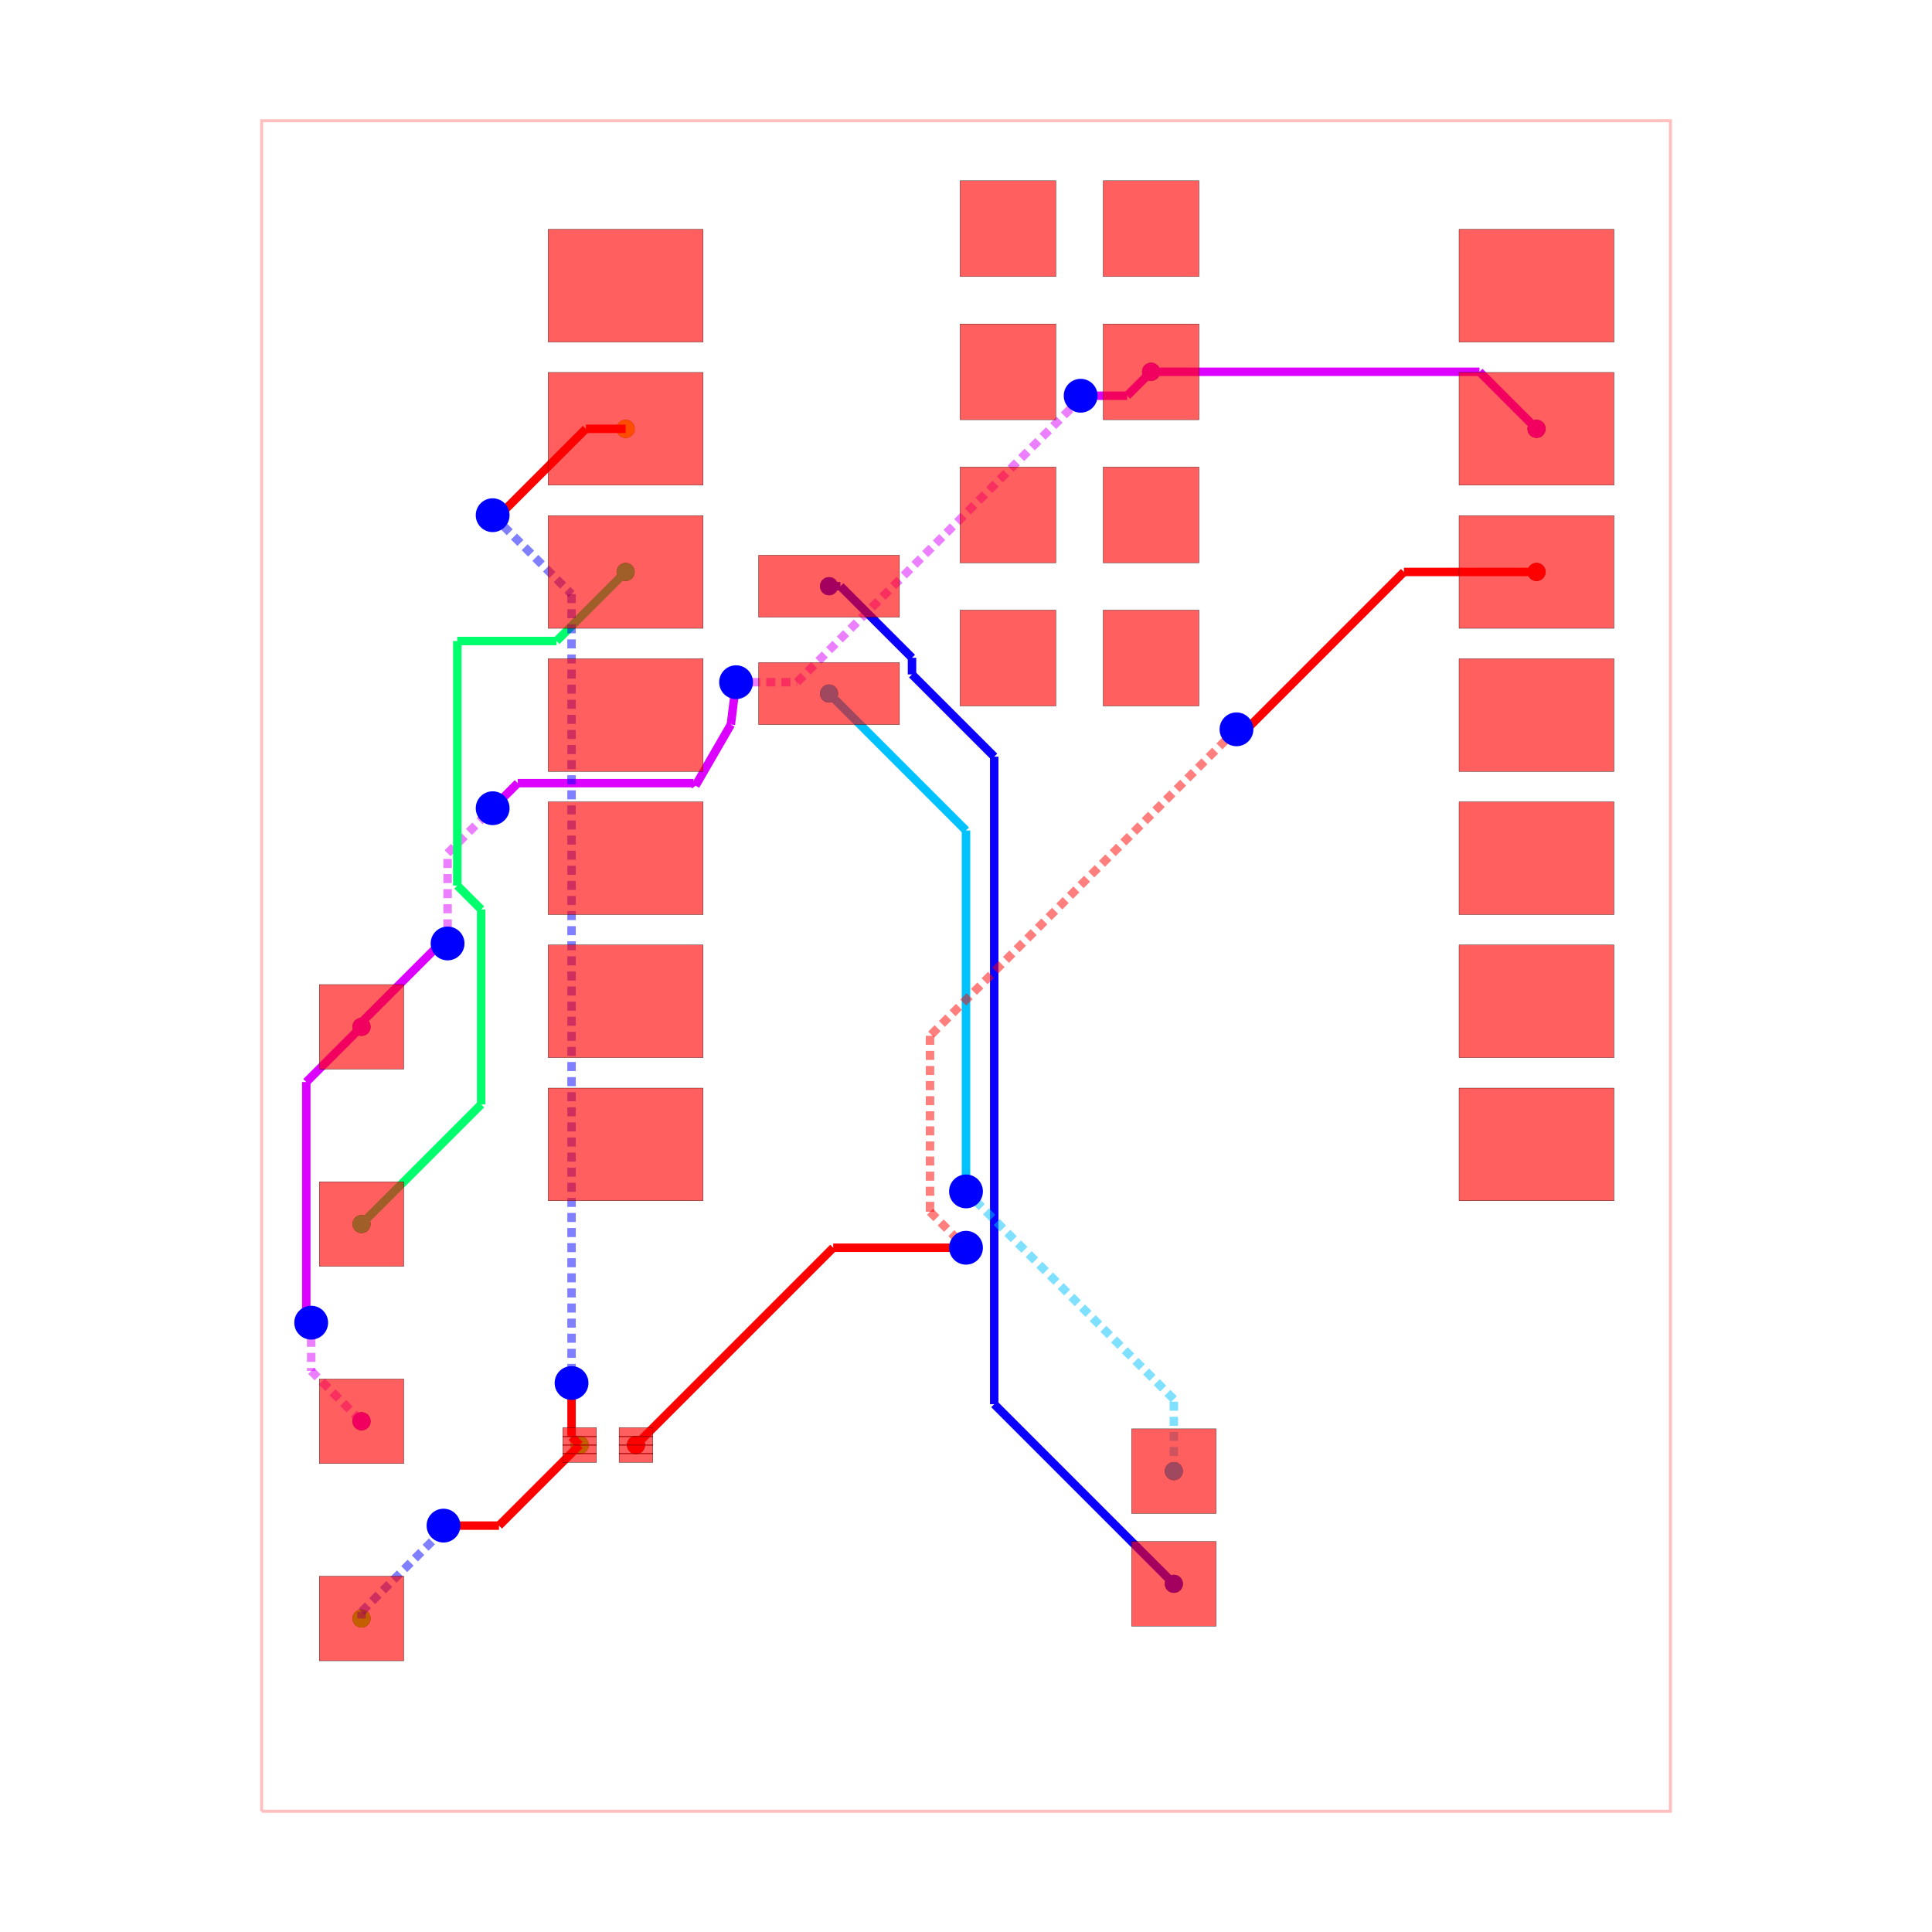
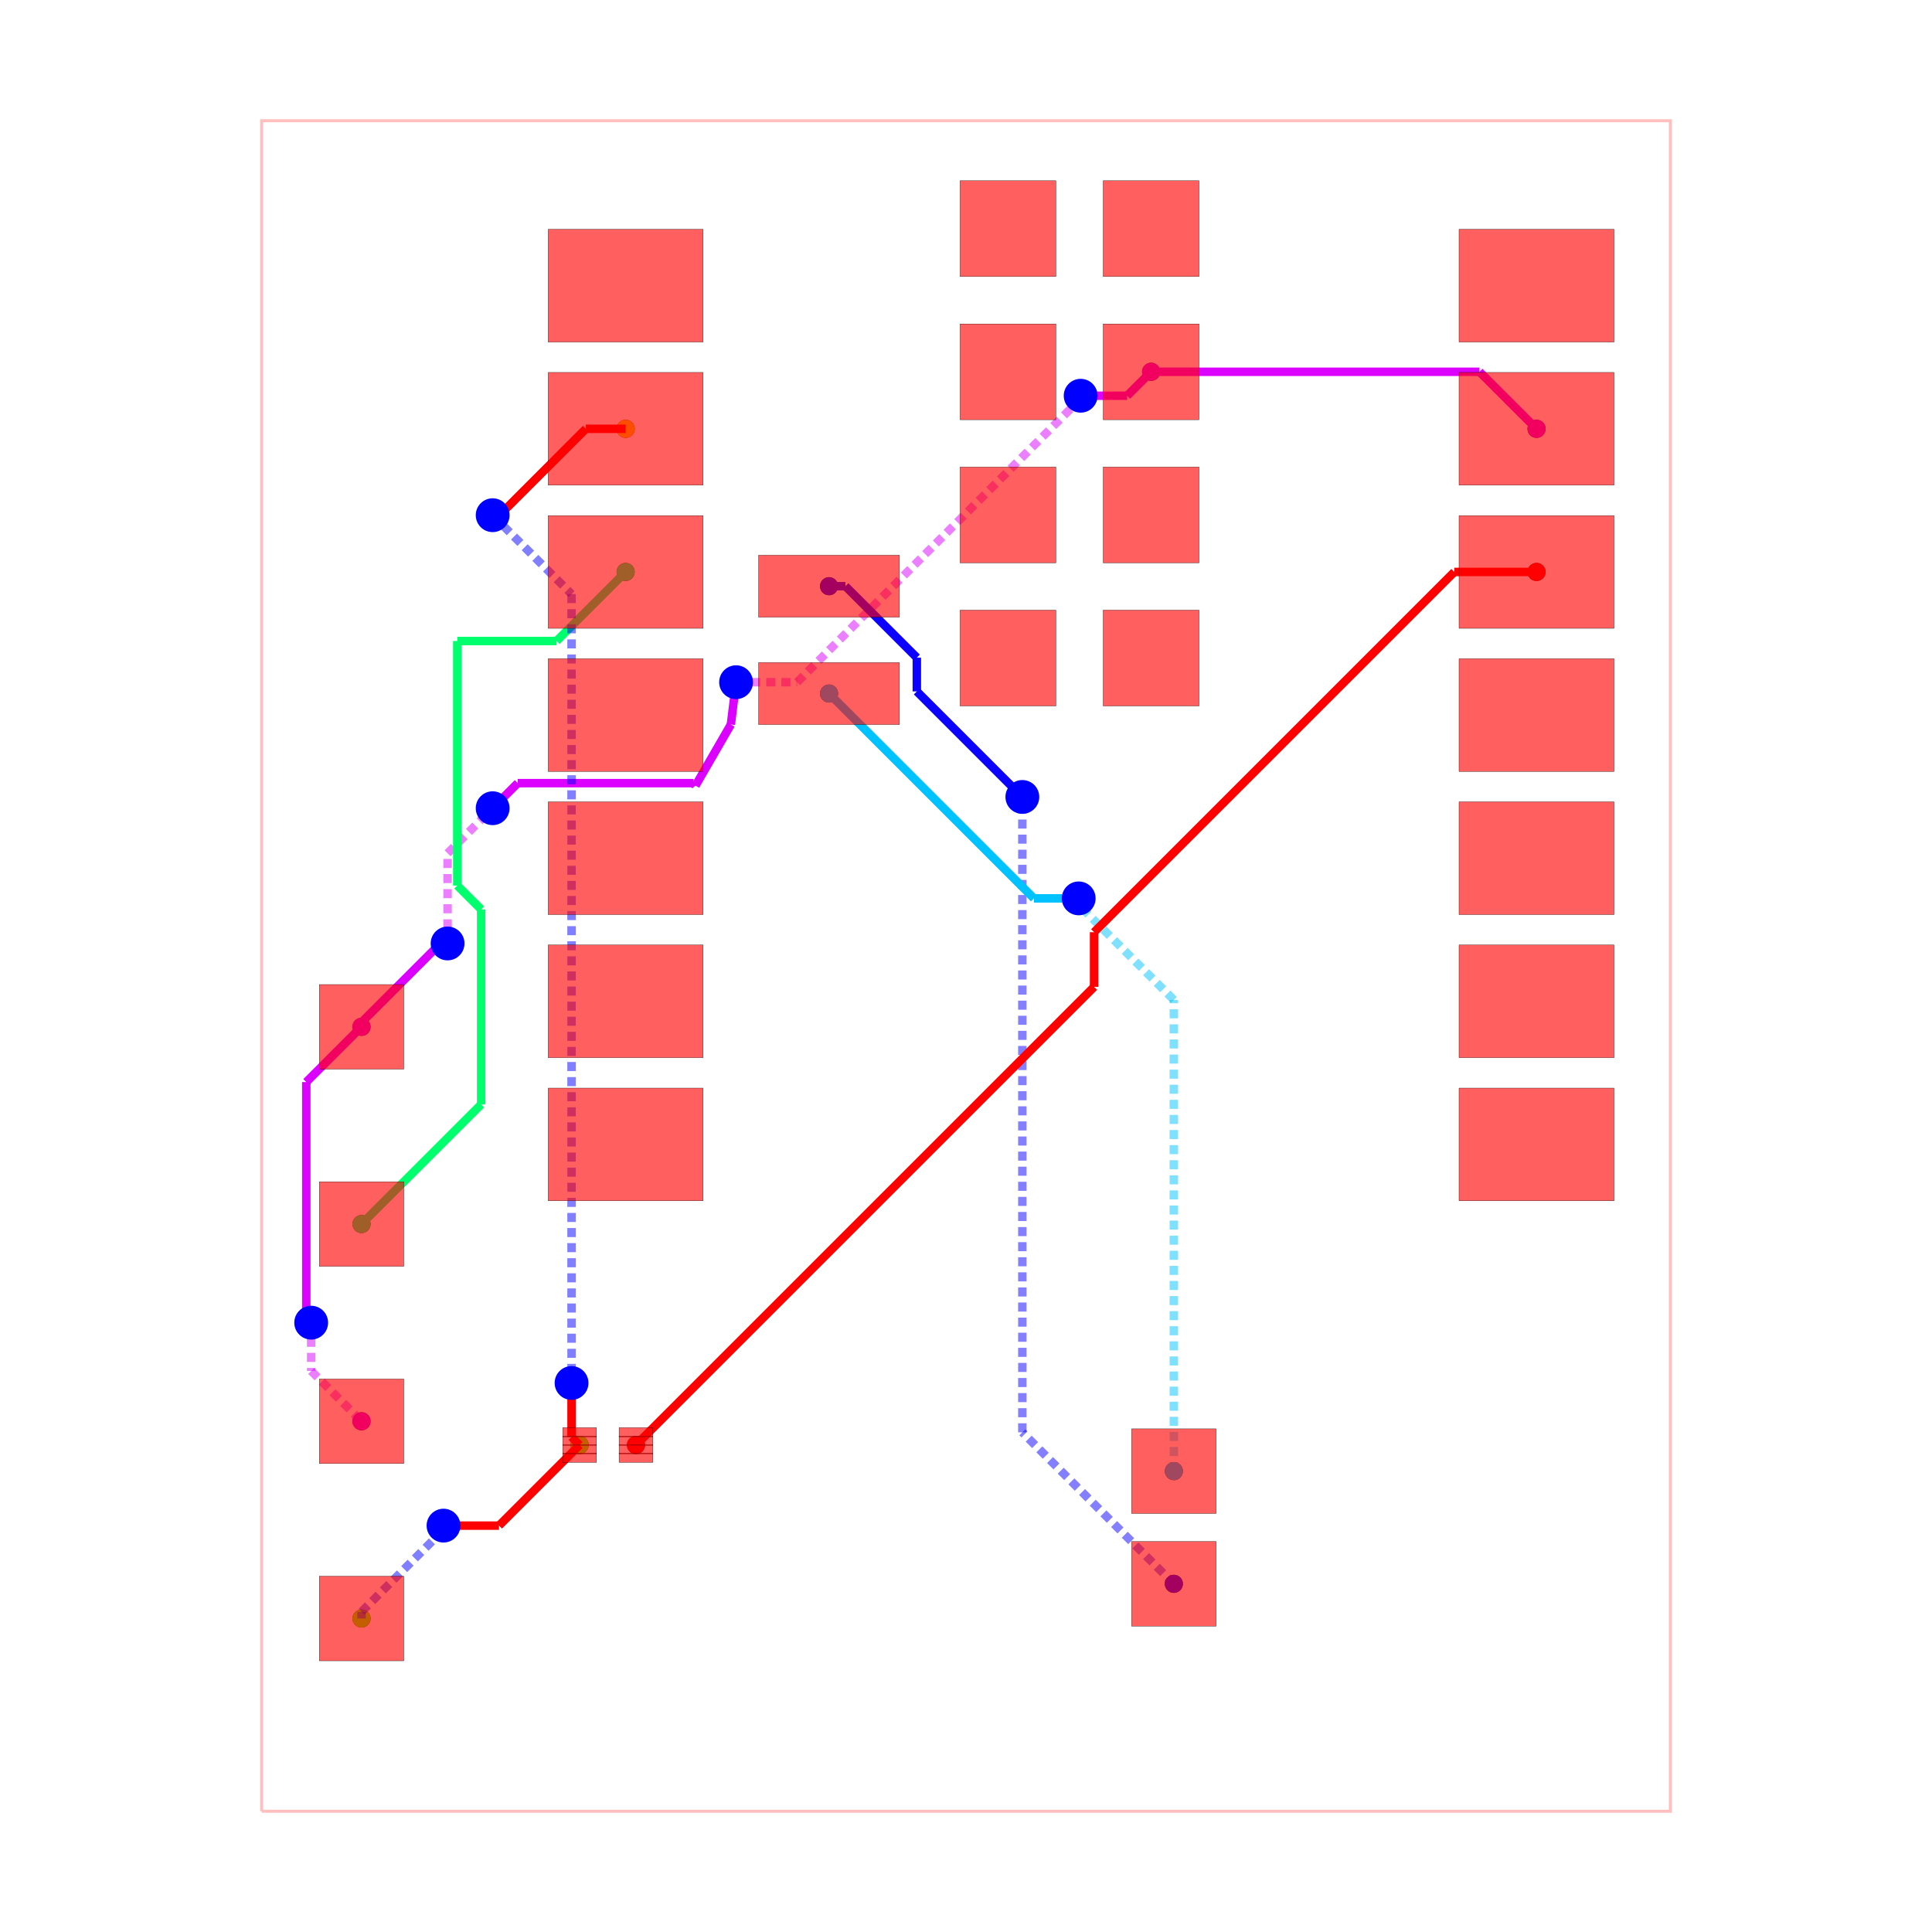
<svg xmlns="http://www.w3.org/2000/svg" width="640" height="640" viewBox="0 0 640 640">
  <rect width="100%" height="100%" fill="white" />
  <g>
    <circle data-type="point" data-label="source_trace_2 " data-x="10.124772" data-y="6.993" cx="508.996" cy="189.464" r="3" fill="black" />
  </g>
  <g>
    <circle data-type="point" data-label="source_trace_2 " data-x="-5.856893060790263" data-y="-8.500436101920712" cx="210.671" cy="478.675" r="3" fill="black" />
  </g>
  <g>
    <circle data-type="point" data-label="source_trace_3 " data-x="-6.040227999999999" data-y="9.533000000000001" cx="207.249" cy="142.051" r="3" fill="black" />
  </g>
  <g>
    <circle data-type="point" data-label="source_trace_3 " data-x="-6.856893060790263" data-y="-8.500436101920712" cx="192.005" cy="478.675" r="3" fill="black" />
  </g>
  <g>
    <circle data-type="point" data-label="source_trace_4 " data-x="-6.856893060790263" data-y="-8.500436101920712" cx="192.005" cy="478.675" r="3" fill="black" />
  </g>
  <g>
    <circle data-type="point" data-label="source_trace_4 " data-x="-10.727385294299685" data-y="-11.579453643315949" cx="119.755" cy="536.15" r="3" fill="black" />
  </g>
  <g>
    <circle data-type="point" data-label="source_trace_6 " data-x="-6.040227999999999" data-y="6.993" cx="207.249" cy="189.464" r="3" fill="black" />
  </g>
  <g>
    <circle data-type="point" data-label="source_trace_6 " data-x="-10.727385294299685" data-y="-4.579453643315949" cx="119.755" cy="405.483" r="3" fill="black" />
  </g>
  <g>
    <circle data-type="point" data-label="source_trace_8 " data-x="-2.4302279999999996" data-y="4.835" cx="274.636" cy="229.747" r="3" fill="black" />
  </g>
  <g>
    <circle data-type="point" data-label="source_trace_8 " data-x="3.6885631738662035" data-y="-8.96420520580684" cx="388.853" cy="487.332" r="3" fill="black" />
  </g>
  <g>
    <circle data-type="point" data-label="source_trace_9 " data-x="-2.4302279999999996" data-y="6.74" cx="274.636" cy="194.187" r="3" fill="black" />
  </g>
  <g>
    <circle data-type="point" data-label="source_trace_9 " data-x="3.6885631738662035" data-y="-10.96420520580684" cx="388.853" cy="524.665" r="3" fill="black" />
  </g>
  <g>
    <circle data-type="point" data-label="source_net_0 pcb_port_3" data-x="-10.727385294299685" data-y="-8.079453643315949" cx="119.755" cy="470.816" r="3" fill="black" />
  </g>
  <g>
    <circle data-type="point" data-label="source_net_0 pcb_port_5" data-x="-10.727385294299685" data-y="-1.079453643315949" cx="119.755" cy="340.15" r="3" fill="black" />
  </g>
  <g>
    <circle data-type="point" data-label="source_net_0 pcb_port_27" data-x="3.2847720000000002" data-y="10.545" cx="381.316" cy="123.16" r="3" fill="black" />
  </g>
  <g>
    <circle data-type="point" data-label="source_net_0 pcb_port_20" data-x="10.124772" data-y="9.533000000000001" cx="508.996" cy="142.051" r="3" fill="black" />
  </g>
  <g>
    <circle data-type="point" data-label="source_trace_2 (top)" data-x="10.124772" data-y="6.993" cx="508.996" cy="189.464" r="3" fill="hsl(0, 100%, 50%)" />
  </g>
  <g>
    <circle data-type="point" data-label="source_trace_2 (top)" data-x="-5.856893060790263" data-y="-8.500436101920712" cx="210.671" cy="478.675" r="3" fill="hsl(0, 100%, 50%)" />
  </g>
  <g>
    <circle data-type="point" data-label="source_trace_3 (top)" data-x="-6.040227999999999" data-y="9.533000000000001" cx="207.249" cy="142.051" r="3" fill="hsl(48.571, 100%, 50%)" />
  </g>
  <g>
    <circle data-type="point" data-label="source_trace_3 (top)" data-x="-6.856893060790263" data-y="-8.500436101920712" cx="192.005" cy="478.675" r="3" fill="hsl(48.571, 100%, 50%)" />
  </g>
  <g>
    <circle data-type="point" data-label="source_trace_4 (top)" data-x="-6.856893060790263" data-y="-8.500436101920712" cx="192.005" cy="478.675" r="3" fill="hsl(97.143, 100%, 50%)" />
  </g>
  <g>
    <circle data-type="point" data-label="source_trace_4 (top)" data-x="-10.727385294299685" data-y="-11.579453643315949" cx="119.755" cy="536.15" r="3" fill="hsl(97.143, 100%, 50%)" />
  </g>
  <g>
    <circle data-type="point" data-label="source_trace_6 (top)" data-x="-6.040227999999999" data-y="6.993" cx="207.249" cy="189.464" r="3" fill="hsl(145.714, 100%, 50%)" />
  </g>
  <g>
    <circle data-type="point" data-label="source_trace_6 (top)" data-x="-10.727385294299685" data-y="-4.579453643315949" cx="119.755" cy="405.483" r="3" fill="hsl(145.714, 100%, 50%)" />
  </g>
  <g>
    <circle data-type="point" data-label="source_trace_8 (top)" data-x="-2.4302279999999996" data-y="4.835" cx="274.636" cy="229.747" r="3" fill="hsl(194.286, 100%, 50%)" />
  </g>
  <g>
    <circle data-type="point" data-label="source_trace_8 (top)" data-x="3.6885631738662035" data-y="-8.96420520580684" cx="388.853" cy="487.332" r="3" fill="hsl(194.286, 100%, 50%)" />
  </g>
  <g>
    <circle data-type="point" data-label="source_trace_9 (top)" data-x="-2.4302279999999996" data-y="6.74" cx="274.636" cy="194.187" r="3" fill="hsl(242.857, 100%, 50%)" />
  </g>
  <g>
    <circle data-type="point" data-label="source_trace_9 (top)" data-x="3.6885631738662035" data-y="-10.96420520580684" cx="388.853" cy="524.665" r="3" fill="hsl(242.857, 100%, 50%)" />
  </g>
  <g>
    <circle data-type="point" data-label="source_net_0 (top)" data-x="-10.727385294299685" data-y="-8.079453643315949" cx="119.755" cy="470.816" r="3" fill="hsl(291.429, 100%, 50%)" />
  </g>
  <g>
    <circle data-type="point" data-label="source_net_0 (top)" data-x="-10.727385294299685" data-y="-1.079453643315949" cx="119.755" cy="340.15" r="3" fill="hsl(291.429, 100%, 50%)" />
  </g>
  <g>
    <circle data-type="point" data-label="source_net_0 (top)" data-x="3.2847720000000002" data-y="10.545" cx="381.316" cy="123.16" r="3" fill="hsl(291.429, 100%, 50%)" />
  </g>
  <g>
    <circle data-type="point" data-label="source_net_0 (top)" data-x="10.124772" data-y="9.533000000000001" cx="508.996" cy="142.051" r="3" fill="hsl(291.429, 100%, 50%)" />
  </g>
  <g>
    <polyline data-points="-12.5,-15 12.5,-15 12.5,15 -12.5,15 -12.5,-15" data-type="line" data-label="" points="86.667,600 553.333,600 553.333,40 86.667,40 86.667,600" fill="none" stroke="rgba(255,0,0,0.25)" stroke-width="1px" />
  </g>
  <g>
    <polyline data-points="3.2847720000000002,10.545 9.112772000000001,10.545" data-type="line" data-label="" points="381.316,123.16 490.105,123.16" fill="none" stroke="hsl(291.429, 100%, 50%)" stroke-width="2.8" />
  </g>
  <g>
    <polyline data-points="9.112772000000001,10.545 10.124772,9.533000000000001" data-type="line" data-label="" points="490.105,123.16 508.996,142.051" fill="none" stroke="hsl(291.429, 100%, 50%)" stroke-width="2.8" />
  </g>
  <g>
    <polyline data-points="-10.727385294299685,-1.079453643315949 -11.707600619386591,-2.059668968402855" data-type="line" data-label="" points="119.755,340.15 101.458,358.447" fill="none" stroke="hsl(291.429, 100%, 50%)" stroke-width="2.8" />
  </g>
  <g>
    <polyline data-points="-11.707600619386591,-2.059668968402855 -11.707600619386591,-6.2377694862778865" data-type="line" data-label="" points="101.458,358.447 101.458,436.438" fill="none" stroke="hsl(291.429, 100%, 50%)" stroke-width="2.8" />
  </g>
  <g>
    <polyline data-points="-11.707600619386591,-6.2377694862778865 -11.620538970724764,-6.329453643315949" data-type="line" data-label="" points="101.458,436.438 103.083,438.15" fill="none" stroke="hsl(291.429, 100%, 50%)" stroke-width="2.8" />
  </g>
  <g>
    <polyline data-points="-11.620538970724764,-6.329453643315949 -11.620538970724764,-7.18629996689087" data-type="line" data-label="" points="103.083,438.15 103.083,454.144" fill="none" stroke="rgba(217,0,255,0.5)" stroke-width="2.8" stroke-dasharray="3 2" />
  </g>
  <g>
    <polyline data-points="-11.620538970724764,-7.18629996689087 -10.727385294299685,-8.079453643315949" data-type="line" data-label="" points="103.083,454.144 119.755,470.816" fill="none" stroke="rgba(217,0,255,0.5)" stroke-width="2.8" stroke-dasharray="3 2" />
  </g>
  <g>
    <polyline data-points="-10.727385294299685,-1.079453643315949 -10.727385294299685,-1.000516537920802" data-type="line" data-label="" points="119.755,340.15 119.755,338.676" fill="none" stroke="hsl(291.429, 100%, 50%)" stroke-width="2.8" />
  </g>
  <g>
    <polyline data-points="-10.727385294299685,-1.000516537920802 -9.369057275060776,0.35781148131810725" data-type="line" data-label="" points="119.755,338.676 145.111,313.321" fill="none" stroke="hsl(291.429, 100%, 50%)" stroke-width="2.8" />
  </g>
  <g>
    <polyline data-points="-9.369057275060776,0.35781148131810725 -9.2,0.4" data-type="line" data-label="" points="145.111,313.321 148.267,312.533" fill="none" stroke="hsl(291.429, 100%, 50%)" stroke-width="2.8" />
  </g>
  <g>
    <polyline data-points="-9.2,0.4 -9.2,1.9999999999999991" data-type="line" data-label="" points="148.267,312.533 148.267,282.667" fill="none" stroke="rgba(217,0,255,0.5)" stroke-width="2.8" stroke-dasharray="3 2" />
  </g>
  <g>
    <polyline data-points="-9.2,1.9999999999999991 -8.564245668020268,2.6357543319797303" data-type="line" data-label="" points="148.267,282.667 160.134,270.799" fill="none" stroke="rgba(217,0,255,0.5)" stroke-width="2.8" stroke-dasharray="3 2" />
  </g>
  <g>
    <polyline data-points="-8.564245668020268,2.6357543319797303 -8.399999999999999,2.8" data-type="line" data-label="" points="160.134,270.799 163.2,267.733" fill="none" stroke="rgba(217,0,255,0.5)" stroke-width="2.8" stroke-dasharray="3 2" />
  </g>
  <g>
    <polyline data-points="-8.399999999999999,2.8 -7.954940375908361,3.245059624091637" data-type="line" data-label="" points="163.2,267.733 171.508,259.426" fill="none" stroke="hsl(291.429, 100%, 50%)" stroke-width="2.8" />
  </g>
  <g>
    <polyline data-points="-7.954940375908361,3.245059624091637 -4.83603216730928,3.245059624091637" data-type="line" data-label="" points="171.508,259.426 229.727,259.426" fill="none" stroke="hsl(291.429, 100%, 50%)" stroke-width="2.8" />
  </g>
  <g>
    <polyline data-points="-4.83603216730928,3.245059624091637 -4.800000000000001,3.2" data-type="line" data-label="" points="229.727,259.426 230.4,260.267" fill="none" stroke="hsl(291.429, 100%, 50%)" stroke-width="2.8" />
  </g>
  <g>
    <polyline data-points="-4.800000000000001,3.2 -4.800000000000001,3.2" data-type="line" data-label="" points="230.4,260.267 230.4,260.267" fill="none" stroke="hsl(291.429, 100%, 50%)" stroke-width="2.8" />
  </g>
  <g>
    <polyline data-points="-4.800000000000001,3.2 -4.172727999999999,4.285" data-type="line" data-label="" points="230.4,260.267 242.109,240.013" fill="none" stroke="hsl(291.429, 100%, 50%)" stroke-width="2.8" />
  </g>
  <g>
    <polyline data-points="-4.172727999999999,4.285 -4.080228,5.03625" data-type="line" data-label="" points="242.109,240.013 243.836,225.99" fill="none" stroke="hsl(291.429, 100%, 50%)" stroke-width="2.8" />
  </g>
  <g>
-     <polyline data-points="-4.080228,5.03625 -2.9980230171079807,5.03625" data-type="line" data-label="" points="243.836,225.99 264.037,225.99" fill="none" stroke="rgba(217,0,255,0.5)" stroke-width="2.8" stroke-dasharray="3 2" />
-   </g>
-   <g>
-     <polyline data-points="-2.9980230171079807,5.03625 2.023045035019895,10.057318052127876" data-type="line" data-label="" points="264.037,225.99 357.764,132.263" fill="none" stroke="rgba(217,0,255,0.5)" stroke-width="2.8" stroke-dasharray="3 2" />
-   </g>
-   <g>
-     <polyline data-points="2.023045035019895,10.057318052127876 2.0347720000000002,10.120000000000001" data-type="line" data-label="" points="357.764,132.263 357.982,131.093" fill="none" stroke="rgba(217,0,255,0.5)" stroke-width="2.8" stroke-dasharray="3 2" />
+     <polyline data-points="-4.080228,5.03625 -2.9967219947149975,5.03625" data-type="line" data-label="" points="243.836,225.99 264.061,225.99" fill="none" stroke="rgba(217,0,255,0.5)" stroke-width="2.8" stroke-dasharray="3 2" />
+   </g>
+   <g>
+     <polyline data-points="-2.9967219947149975,5.03625 2.024301828278557,10.057273822993555" data-type="line" data-label="" points="264.061,225.99 357.787,132.264" fill="none" stroke="rgba(217,0,255,0.5)" stroke-width="2.8" stroke-dasharray="3 2" />
+   </g>
+   <g>
+     <polyline data-points="2.024301828278557,10.057273822993555 2.0347720000000002,10.120000000000001" data-type="line" data-label="" points="357.787,132.264 357.982,131.093" fill="none" stroke="rgba(217,0,255,0.5)" stroke-width="2.8" stroke-dasharray="3 2" />
  </g>
  <g>
    <polyline data-points="2.0347720000000002,10.120000000000001 2.8597720000000013,10.120000000000001" data-type="line" data-label="" points="357.982,131.093 373.382,131.093" fill="none" stroke="hsl(291.429, 100%, 50%)" stroke-width="2.8" />
  </g>
  <g>
    <polyline data-points="2.8597720000000013,10.120000000000001 3.2847720000000002,10.545" data-type="line" data-label="" points="373.382,131.093 381.316,123.16" fill="none" stroke="hsl(291.429, 100%, 50%)" stroke-width="2.8" />
  </g>
  <g>
-     <polyline data-points="3.6885631738662035,-10.96420520580684 0.5008650731784172,-7.7765071051190535" data-type="line" data-label="" points="388.853,524.665 329.349,465.161" fill="none" stroke="hsl(242.857, 100%, 50%)" stroke-width="2.8" />
-   </g>
-   <g>
-     <polyline data-points="0.5008650731784172,-7.7765071051190535 0.500865073178417,3.7150525528197873" data-type="line" data-label="" points="329.349,465.161 329.349,250.652" fill="none" stroke="hsl(242.857, 100%, 50%)" stroke-width="2.8" />
-   </g>
-   <g>
-     <polyline data-points="0.500865073178417,3.7150525528197873 -0.9582015708925837,5.174119196890788" data-type="line" data-label="" points="329.349,250.652 302.114,223.416" fill="none" stroke="hsl(242.857, 100%, 50%)" stroke-width="2.8" />
-   </g>
-   <g>
-     <polyline data-points="-0.9582015708925837,5.174119196890788 -0.9582015708925837,5.46954485919133" data-type="line" data-label="" points="302.114,223.416 302.114,217.902" fill="none" stroke="hsl(242.857, 100%, 50%)" stroke-width="2.8" />
-   </g>
-   <g>
-     <polyline data-points="-0.9582015708925837,5.46954485919133 -2.2286567117012543,6.74" data-type="line" data-label="" points="302.114,217.902 278.398,194.187" fill="none" stroke="hsl(242.857, 100%, 50%)" stroke-width="2.8" />
-   </g>
-   <g>
-     <polyline data-points="-2.2286567117012543,6.74 -2.4302279999999996,6.74" data-type="line" data-label="" points="278.398,194.187 274.636,194.187" fill="none" stroke="hsl(242.857, 100%, 50%)" stroke-width="2.8" />
-   </g>
-   <g>
-     <polyline data-points="3.6885631738662035,-8.96420520580684 3.6885631738662035,-7.6885631738662035" data-type="line" data-label="" points="388.853,487.332 388.853,463.52" fill="none" stroke="rgba(0,195,255,0.5)" stroke-width="2.8" stroke-dasharray="3 2" />
-   </g>
-   <g>
-     <polyline data-points="3.6885631738662035,-7.6885631738662035 0.171231498807785,-4.171231498807785" data-type="line" data-label="" points="388.853,463.52 323.196,397.863" fill="none" stroke="rgba(0,195,255,0.5)" stroke-width="2.8" stroke-dasharray="3 2" />
-   </g>
-   <g>
-     <polyline data-points="0.171231498807785,-4.171231498807785 -1.1102230246251565e-16,-3.999999999999999" data-type="line" data-label="" points="323.196,397.863 320,394.667" fill="none" stroke="rgba(0,195,255,0.5)" stroke-width="2.8" stroke-dasharray="3 2" />
-   </g>
-   <g>
-     <polyline data-points="-1.1102230246251565e-16,-3.999999999999999 -1.1102230246251565e-16,2.4047720000000004" data-type="line" data-label="" points="320,394.667 320,275.111" fill="none" stroke="hsl(194.286, 100%, 50%)" stroke-width="2.8" />
-   </g>
-   <g>
-     <polyline data-points="-1.1102230246251565e-16,2.4047720000000004 -2.4302279999999996,4.835" data-type="line" data-label="" points="320,275.111 274.636,229.747" fill="none" stroke="hsl(194.286, 100%, 50%)" stroke-width="2.8" />
+     <polyline data-points="3.6885631738662035,-10.96420520580684 1,-8.275642031940636" data-type="line" data-label="" points="388.853,524.665 338.667,474.479" fill="none" stroke="rgba(8,0,255,0.5)" stroke-width="2.8" stroke-dasharray="3 2" />
+   </g>
+   <g>
+     <polyline data-points="1,-8.275642031940636 1,2.9204424671949285" data-type="line" data-label="" points="338.667,474.479 338.667,265.485" fill="none" stroke="rgba(8,0,255,0.5)" stroke-width="2.8" stroke-dasharray="3 2" />
+   </g>
+   <g>
+     <polyline data-points="1,2.9204424671949285 1,3.0000000000000004" data-type="line" data-label="" points="338.667,265.485 338.667,264" fill="none" stroke="rgba(8,0,255,0.5)" stroke-width="2.8" stroke-dasharray="3 2" />
+   </g>
+   <g>
+     <polyline data-points="1,3.0000000000000004 -0.8726162838370619,4.872616283837062" data-type="line" data-label="" points="338.667,264 303.711,229.044" fill="none" stroke="hsl(242.857, 100%, 50%)" stroke-width="2.8" />
+   </g>
+   <g>
+     <polyline data-points="-0.8726162838370619,4.872616283837062 -0.8726162838370619,5.472616283837062" data-type="line" data-label="" points="303.711,229.044 303.711,217.844" fill="none" stroke="hsl(242.857, 100%, 50%)" stroke-width="2.8" />
+   </g>
+   <g>
+     <polyline data-points="-0.8726162838370619,5.472616283837062 -2.1400000000000006,6.74" data-type="line" data-label="" points="303.711,217.844 280.053,194.187" fill="none" stroke="hsl(242.857, 100%, 50%)" stroke-width="2.8" />
+   </g>
+   <g>
+     <polyline data-points="-2.1400000000000006,6.74 -2.4302279999999996,6.74" data-type="line" data-label="" points="280.053,194.187 274.636,194.187" fill="none" stroke="hsl(242.857, 100%, 50%)" stroke-width="2.8" />
+   </g>
+   <g>
+     <polyline data-points="3.6885631738662035,-8.96420520580684 3.6885631738662035,-0.6023172943239923" data-type="line" data-label="" points="388.853,487.332 388.853,331.243" fill="none" stroke="rgba(0,195,255,0.5)" stroke-width="2.8" stroke-dasharray="3 2" />
+   </g>
+   <g>
+     <polyline data-points="3.6885631738662035,-0.6023172943239923 2,1.0862458795422112" data-type="line" data-label="" points="388.853,331.243 357.333,299.723" fill="none" stroke="rgba(0,195,255,0.5)" stroke-width="2.8" stroke-dasharray="3 2" />
+   </g>
+   <g>
+     <polyline data-points="2,1.0862458795422112 2,1.2000000000000006" data-type="line" data-label="" points="357.333,299.723 357.333,297.6" fill="none" stroke="rgba(0,195,255,0.5)" stroke-width="2.8" stroke-dasharray="3 2" />
+   </g>
+   <g>
+     <polyline data-points="2,1.2000000000000006 1.2047719999999997,1.2000000000000006" data-type="line" data-label="" points="357.333,297.6 342.489,297.6" fill="none" stroke="hsl(194.286, 100%, 50%)" stroke-width="2.8" />
+   </g>
+   <g>
+     <polyline data-points="1.2047719999999997,1.2000000000000006 -2.4302279999999996,4.835" data-type="line" data-label="" points="342.489,297.6 274.636,229.747" fill="none" stroke="hsl(194.286, 100%, 50%)" stroke-width="2.8" />
  </g>
  <g>
    <polyline data-points="-10.727385294299685,-4.579453643315949 -8.604054401397757,-2.4561227504140213" data-type="line" data-label="" points="119.755,405.483 159.391,365.848" fill="none" stroke="hsl(145.714, 100%, 50%)" stroke-width="2.8" />
  </g>
  <g>
    <polyline data-points="-8.604054401397757,-2.4561227504140213 -8.604054401397757,1.0040544013977568" data-type="line" data-label="" points="159.391,365.848 159.391,301.258" fill="none" stroke="hsl(145.714, 100%, 50%)" stroke-width="2.8" />
  </g>
  <g>
    <polyline data-points="-8.604054401397757,1.0040544013977568 -9.027629126298867,1.427629126298867" data-type="line" data-label="" points="159.391,301.258 151.484,293.351" fill="none" stroke="hsl(145.714, 100%, 50%)" stroke-width="2.8" />
  </g>
  <g>
    <polyline data-points="-9.027629126298867,1.427629126298867 -9.027629126298867,5.767073992143947" data-type="line" data-label="" points="151.484,293.351 151.484,212.348" fill="none" stroke="hsl(145.714, 100%, 50%)" stroke-width="2.8" />
  </g>
  <g>
    <polyline data-points="-9.027629126298867,5.767073992143947 -7.266154007856052,5.767073992143947" data-type="line" data-label="" points="151.484,212.348 184.365,212.348" fill="none" stroke="hsl(145.714, 100%, 50%)" stroke-width="2.8" />
  </g>
  <g>
    <polyline data-points="-7.266154007856052,5.767073992143947 -6.040227999999999,6.993" data-type="line" data-label="" points="184.365,212.348 207.249,189.464" fill="none" stroke="hsl(145.714, 100%, 50%)" stroke-width="2.8" />
  </g>
  <g>
    <polyline data-points="-10.727385294299685,-11.579453643315949 -10.727385294299685,-11.460342902772647" data-type="line" data-label="" points="119.755,536.15 119.755,533.926" fill="none" stroke="rgba(0,0,255,0.5)" stroke-width="2.8" stroke-dasharray="3 2" />
  </g>
  <g>
    <polyline data-points="-10.727385294299685,-11.460342902772647 -9.397094229358204,-10.130051837831166" data-type="line" data-label="" points="119.755,533.926 144.588,509.094" fill="none" stroke="rgba(0,0,255,0.5)" stroke-width="2.8" stroke-dasharray="3 2" />
  </g>
  <g>
    <polyline data-points="-9.397094229358204,-10.130051837831166 -9.27226223592233,-9.931194872618331" data-type="line" data-label="" points="144.588,509.094 146.918,505.382" fill="none" stroke="rgba(0,0,255,0.5)" stroke-width="2.8" stroke-dasharray="3 2" />
  </g>
  <g>
    <polyline data-points="-9.27226223592233,-9.931194872618331 -8.287651831487882,-9.931194872618331" data-type="line" data-label="" points="146.918,505.382 165.297,505.382" fill="none" stroke="red" stroke-width="2.8" />
  </g>
  <g>
    <polyline data-points="-8.287651831487882,-9.931194872618331 -6.856893060790263,-8.500436101920712" data-type="line" data-label="" points="165.297,505.382 192.005,478.675" fill="none" stroke="red" stroke-width="2.8" />
  </g>
  <g>
    <polyline data-points="-6.040227999999999,9.533000000000001 -6.746045955227423,9.533000000000001" data-type="line" data-label="" points="207.249,142.051 194.074,142.051" fill="none" stroke="red" stroke-width="2.8" />
  </g>
  <g>
    <polyline data-points="-6.746045955227423,9.533000000000001 -8.191432298162086,8.087613657065338" data-type="line" data-label="" points="194.074,142.051 167.093,169.031" fill="none" stroke="red" stroke-width="2.8" />
  </g>
  <g>
    <polyline data-points="-8.191432298162086,8.087613657065338 -8.4,8" data-type="line" data-label="" points="167.093,169.031 163.2,170.667" fill="none" stroke="red" stroke-width="2.8" />
  </g>
  <g>
    <polyline data-points="-8.4,8 -6.999999999999998,6.599999999999998" data-type="line" data-label="" points="163.2,170.667 189.333,196.8" fill="none" stroke="rgba(0,0,255,0.5)" stroke-width="2.8" stroke-dasharray="3 2" />
  </g>
  <g>
    <polyline data-points="-6.999999999999998,6.599999999999998 -6.999999999999998,-7.169204448437128" data-type="line" data-label="" points="189.333,196.8 189.333,453.825" fill="none" stroke="rgba(0,0,255,0.5)" stroke-width="2.8" stroke-dasharray="3 2" />
  </g>
  <g>
    <polyline data-points="-6.999999999999998,-7.169204448437128 -6.999999999999998,-7.4" data-type="line" data-label="" points="189.333,453.825 189.333,458.133" fill="none" stroke="rgba(0,0,255,0.5)" stroke-width="2.8" stroke-dasharray="3 2" />
  </g>
  <g>
    <polyline data-points="-6.999999999999998,-7.4 -6.999999999999998,-8.357329162710977" data-type="line" data-label="" points="189.333,458.133 189.333,476.003" fill="none" stroke="red" stroke-width="2.8" />
  </g>
  <g>
    <polyline data-points="-6.999999999999998,-8.357329162710977 -6.856893060790263,-8.500436101920712" data-type="line" data-label="" points="189.333,476.003 192.005,478.675" fill="none" stroke="red" stroke-width="2.8" />
  </g>
  <g>
-     <polyline data-points="10.124772,6.993 7.77173467596962,6.993" data-type="line" data-label="" points="508.996,189.464 465.072,189.464" fill="none" stroke="hsl(0, 100%, 50%)" stroke-width="2.8" />
-   </g>
-   <g>
-     <polyline data-points="7.77173467596962,6.993 5.016235703021255,4.237501027051636" data-type="line" data-label="" points="465.072,189.464 413.636,240.9" fill="none" stroke="hsl(0, 100%, 50%)" stroke-width="2.8" />
-   </g>
-   <g>
-     <polyline data-points="5.016235703021255,4.237501027051636 4.8,4.2" data-type="line" data-label="" points="413.636,240.9 409.6,241.6" fill="none" stroke="hsl(0, 100%, 50%)" stroke-width="2.8" />
-   </g>
-   <g>
-     <polyline data-points="4.8,4.2 -0.6383626560843991,-1.2383626560843988" data-type="line" data-label="" points="409.6,241.6 308.084,343.116" fill="none" stroke="rgba(255,0,0,0.5)" stroke-width="2.8" stroke-dasharray="3 2" />
-   </g>
-   <g>
-     <polyline data-points="-0.6383626560843991,-1.2383626560843988 -0.6383626560843992,-4.296466863783373" data-type="line" data-label="" points="308.084,343.116 308.084,400.201" fill="none" stroke="rgba(255,0,0,0.5)" stroke-width="2.8" stroke-dasharray="3 2" />
-   </g>
-   <g>
-     <polyline data-points="-0.6383626560843992,-4.296466863783373 -0.6383626560843992,-4.361637343915601" data-type="line" data-label="" points="308.084,400.201 308.084,401.417" fill="none" stroke="rgba(255,0,0,0.5)" stroke-width="2.8" stroke-dasharray="3 2" />
-   </g>
-   <g>
-     <polyline data-points="-0.6383626560843992,-4.361637343915601 -0.15500067277376173,-4.844999327226239" data-type="line" data-label="" points="308.084,401.417 317.107,410.44" fill="none" stroke="rgba(255,0,0,0.5)" stroke-width="2.8" stroke-dasharray="3 2" />
-   </g>
-   <g>
-     <polyline data-points="-0.15500067277376173,-4.844999327226239 -1.1102230246251565e-16,-5" data-type="line" data-label="" points="317.107,410.44 320,413.333" fill="none" stroke="rgba(255,0,0,0.5)" stroke-width="2.8" stroke-dasharray="3 2" />
-   </g>
-   <g>
-     <polyline data-points="-1.1102230246251565e-16,-5 -2.3564569588695505,-5" data-type="line" data-label="" points="320,413.333 276.013,413.333" fill="none" stroke="hsl(0, 100%, 50%)" stroke-width="2.8" />
-   </g>
-   <g>
-     <polyline data-points="-2.3564569588695505,-5 -5.856893060790263,-8.500436101920712" data-type="line" data-label="" points="276.013,413.333 210.671,478.675" fill="none" stroke="hsl(0, 100%, 50%)" stroke-width="2.8" />
+     <polyline data-points="10.124772,6.993 8.665939496594063,6.993" data-type="line" data-label="" points="508.996,189.464 481.764,189.464" fill="none" stroke="hsl(0, 100%, 50%)" stroke-width="2.8" />
+   </g>
+   <g>
+     <polyline data-points="8.665939496594063,6.993 2.2729394965940646,0.6000000000000009" data-type="line" data-label="" points="481.764,189.464 362.428,308.8" fill="none" stroke="hsl(0, 100%, 50%)" stroke-width="2.8" />
+   </g>
+   <g>
+     <polyline data-points="2.2729394965940646,0.6000000000000009 2.2729394965940646,-0.3706035445363849" data-type="line" data-label="" points="362.428,308.8 362.428,326.918" fill="none" stroke="hsl(0, 100%, 50%)" stroke-width="2.8" />
+   </g>
+   <g>
+     <polyline data-points="2.2729394965940646,-0.3706035445363849 -5.856893060790263,-8.500436101920712" data-type="line" data-label="" points="362.428,326.918 210.671,478.675" fill="none" stroke="hsl(0, 100%, 50%)" stroke-width="2.8" />
  </g>
  <g>
    <rect data-type="rect" data-label="top" data-x="-5.856893060790263" data-y="-8.275436101920713" x="205.071" y="472.935" width="11.2" height="3.08" fill="rgba(255,0,0,0.25)" stroke="black" stroke-width="0.054" />
  </g>
  <g>
    <rect data-type="rect" data-label="top" data-x="-5.856893060790263" data-y="-8.425436101920713" x="205.071" y="475.735" width="11.2" height="3.08" fill="rgba(255,0,0,0.25)" stroke="black" stroke-width="0.054" />
  </g>
  <g>
    <rect data-type="rect" data-label="top" data-x="-5.856893060790263" data-y="-8.575436101920712" x="205.071" y="478.535" width="11.2" height="3.08" fill="rgba(255,0,0,0.25)" stroke="black" stroke-width="0.054" />
  </g>
  <g>
    <rect data-type="rect" data-label="top" data-x="-5.856893060790263" data-y="-8.725436101920712" x="205.071" y="481.335" width="11.2" height="3.08" fill="rgba(255,0,0,0.25)" stroke="black" stroke-width="0.054" />
  </g>
  <g>
    <rect data-type="rect" data-label="top" data-x="-6.856893060790263" data-y="-8.275436101920713" x="186.405" y="472.935" width="11.2" height="3.08" fill="rgba(255,0,0,0.25)" stroke="black" stroke-width="0.054" />
  </g>
  <g>
    <rect data-type="rect" data-label="top" data-x="-6.856893060790263" data-y="-8.425436101920713" x="186.405" y="475.735" width="11.2" height="3.08" fill="rgba(255,0,0,0.25)" stroke="black" stroke-width="0.054" />
  </g>
  <g>
    <rect data-type="rect" data-label="top" data-x="-6.856893060790263" data-y="-8.575436101920712" x="186.405" y="478.535" width="11.2" height="3.08" fill="rgba(255,0,0,0.25)" stroke="black" stroke-width="0.054" />
  </g>
  <g>
    <rect data-type="rect" data-label="top" data-x="-6.856893060790263" data-y="-8.725436101920712" x="186.405" y="481.335" width="11.2" height="3.08" fill="rgba(255,0,0,0.25)" stroke="black" stroke-width="0.054" />
  </g>
  <g>
    <rect data-type="rect" data-label="top" data-x="-6.040227999999999" data-y="12.073" x="181.582" y="75.971" width="51.333" height="37.333" fill="rgba(255,0,0,0.25)" stroke="black" stroke-width="0.054" />
  </g>
  <g>
    <rect data-type="rect" data-label="top" data-x="-6.040227999999999" data-y="9.533000000000001" x="181.582" y="123.384" width="51.333" height="37.333" fill="rgba(255,0,0,0.25)" stroke="black" stroke-width="0.054" />
  </g>
  <g>
    <rect data-type="rect" data-label="top" data-x="-6.040227999999999" data-y="6.993" x="181.582" y="170.797" width="51.333" height="37.333" fill="rgba(255,0,0,0.25)" stroke="black" stroke-width="0.054" />
  </g>
  <g>
    <rect data-type="rect" data-label="top" data-x="-6.040227999999999" data-y="4.453" x="181.582" y="218.211" width="51.333" height="37.333" fill="rgba(255,0,0,0.25)" stroke="black" stroke-width="0.054" />
  </g>
  <g>
    <rect data-type="rect" data-label="top" data-x="-6.040227999999999" data-y="1.9129999999999998" x="181.582" y="265.624" width="51.333" height="37.333" fill="rgba(255,0,0,0.25)" stroke="black" stroke-width="0.054" />
  </g>
  <g>
    <rect data-type="rect" data-label="top" data-x="-6.040227999999999" data-y="-0.6269999999999998" x="181.582" y="313.037" width="51.333" height="37.333" fill="rgba(255,0,0,0.25)" stroke="black" stroke-width="0.054" />
  </g>
  <g>
    <rect data-type="rect" data-label="top" data-x="-6.040227999999999" data-y="-3.167" x="181.582" y="360.451" width="51.333" height="37.333" fill="rgba(255,0,0,0.25)" stroke="black" stroke-width="0.054" />
  </g>
  <g>
    <rect data-type="rect" data-label="top" data-x="10.124772" data-y="-3.167" x="483.329" y="360.451" width="51.333" height="37.333" fill="rgba(255,0,0,0.25)" stroke="black" stroke-width="0.054" />
  </g>
  <g>
    <rect data-type="rect" data-label="top" data-x="10.124772" data-y="-0.6269999999999998" x="483.329" y="313.037" width="51.333" height="37.333" fill="rgba(255,0,0,0.25)" stroke="black" stroke-width="0.054" />
  </g>
  <g>
    <rect data-type="rect" data-label="top" data-x="10.124772" data-y="1.9129999999999998" x="483.329" y="265.624" width="51.333" height="37.333" fill="rgba(255,0,0,0.25)" stroke="black" stroke-width="0.054" />
  </g>
  <g>
    <rect data-type="rect" data-label="top" data-x="10.124772" data-y="4.453" x="483.329" y="218.211" width="51.333" height="37.333" fill="rgba(255,0,0,0.25)" stroke="black" stroke-width="0.054" />
  </g>
  <g>
    <rect data-type="rect" data-label="top" data-x="10.124772" data-y="6.993" x="483.329" y="170.797" width="51.333" height="37.333" fill="rgba(255,0,0,0.25)" stroke="black" stroke-width="0.054" />
  </g>
  <g>
    <rect data-type="rect" data-label="top" data-x="10.124772" data-y="9.533000000000001" x="483.329" y="123.384" width="51.333" height="37.333" fill="rgba(255,0,0,0.25)" stroke="black" stroke-width="0.054" />
  </g>
  <g>
    <rect data-type="rect" data-label="top" data-x="10.124772" data-y="12.073" x="483.329" y="75.971" width="51.333" height="37.333" fill="rgba(255,0,0,0.25)" stroke="black" stroke-width="0.054" />
  </g>
  <g>
    <rect data-type="rect" data-label="top" data-x="-2.4302279999999996" data-y="4.835" x="251.302" y="219.48" width="46.667" height="20.533" fill="rgba(255,0,0,0.25)" stroke="black" stroke-width="0.054" />
  </g>
  <g>
    <rect data-type="rect" data-label="top" data-x="-2.4302279999999996" data-y="6.74" x="251.302" y="183.92" width="46.667" height="20.533" fill="rgba(255,0,0,0.25)" stroke="black" stroke-width="0.054" />
  </g>
  <g>
    <rect data-type="rect" data-label="top" data-x="0.7447720000000002" data-y="13.085" x="318.036" y="59.88" width="31.733" height="31.733" fill="rgba(255,0,0,0.25)" stroke="black" stroke-width="0.054" />
  </g>
  <g>
    <rect data-type="rect" data-label="top" data-x="3.2847720000000002" data-y="13.085" x="365.449" y="59.88" width="31.733" height="31.733" fill="rgba(255,0,0,0.25)" stroke="black" stroke-width="0.054" />
  </g>
  <g>
    <rect data-type="rect" data-label="top" data-x="0.7447720000000002" data-y="10.545" x="318.036" y="107.293" width="31.733" height="31.733" fill="rgba(255,0,0,0.25)" stroke="black" stroke-width="0.054" />
  </g>
  <g>
    <rect data-type="rect" data-label="top" data-x="3.2847720000000002" data-y="10.545" x="365.449" y="107.293" width="31.733" height="31.733" fill="rgba(255,0,0,0.25)" stroke="black" stroke-width="0.054" />
  </g>
  <g>
    <rect data-type="rect" data-label="top" data-x="0.7447720000000002" data-y="8.004999999999999" x="318.036" y="154.707" width="31.733" height="31.733" fill="rgba(255,0,0,0.25)" stroke="black" stroke-width="0.054" />
  </g>
  <g>
    <rect data-type="rect" data-label="top" data-x="3.2847720000000002" data-y="8.004999999999999" x="365.449" y="154.707" width="31.733" height="31.733" fill="rgba(255,0,0,0.25)" stroke="black" stroke-width="0.054" />
  </g>
  <g>
    <rect data-type="rect" data-label="top" data-x="0.7447720000000002" data-y="5.465" x="318.036" y="202.12" width="31.733" height="31.733" fill="rgba(255,0,0,0.25)" stroke="black" stroke-width="0.054" />
  </g>
  <g>
    <rect data-type="rect" data-label="top" data-x="3.2847720000000002" data-y="5.465" x="365.449" y="202.12" width="31.733" height="31.733" fill="rgba(255,0,0,0.25)" stroke="black" stroke-width="0.054" />
  </g>
  <g>
    <rect data-type="rect" data-label="top, inner1, inner2, bottom" data-x="3.6885631738662035" data-y="-10.96420520580684" x="374.853" y="510.665" width="28" height="28" fill="rgba(255,0,0,0.25)" stroke="black" stroke-width="0.054" />
  </g>
  <g>
    <rect data-type="rect" data-label="top, inner1, inner2, bottom" data-x="3.6885631738662035" data-y="-8.96420520580684" x="374.853" y="473.332" width="28" height="28" fill="rgba(255,0,0,0.25)" stroke="black" stroke-width="0.054" />
  </g>
  <g>
    <rect data-type="rect" data-label="top, inner1, inner2, bottom" data-x="-10.727385294299685" data-y="-11.579453643315949" x="105.755" y="522.15" width="28" height="28" fill="rgba(255,0,0,0.25)" stroke="black" stroke-width="0.054" />
  </g>
  <g>
    <rect data-type="rect" data-label="top, inner1, inner2, bottom" data-x="-10.727385294299685" data-y="-8.079453643315949" x="105.755" y="456.816" width="28" height="28" fill="rgba(255,0,0,0.25)" stroke="black" stroke-width="0.054" />
  </g>
  <g>
    <rect data-type="rect" data-label="top, inner1, inner2, bottom" data-x="-10.727385294299685" data-y="-4.579453643315949" x="105.755" y="391.483" width="28" height="28" fill="rgba(255,0,0,0.25)" stroke="black" stroke-width="0.054" />
  </g>
  <g>
    <rect data-type="rect" data-label="top, inner1, inner2, bottom" data-x="-10.727385294299685" data-y="-1.079453643315949" x="105.755" y="326.15" width="28" height="28" fill="rgba(255,0,0,0.25)" stroke="black" stroke-width="0.054" />
  </g>
  <g>
    <rect data-type="rect" data-label="" data-x="-5.856893060790263" data-y="-8.275436101920713" x="205.071" y="472.935" width="11.2" height="3.08" fill="rgba(255,0,0,0.5)" stroke="black" stroke-width="0.054" />
  </g>
  <g>
    <rect data-type="rect" data-label="" data-x="-5.856893060790263" data-y="-8.425436101920713" x="205.071" y="475.735" width="11.2" height="3.08" fill="rgba(255,0,0,0.5)" stroke="black" stroke-width="0.054" />
  </g>
  <g>
    <rect data-type="rect" data-label="" data-x="-5.856893060790263" data-y="-8.575436101920712" x="205.071" y="478.535" width="11.2" height="3.08" fill="rgba(255,0,0,0.5)" stroke="black" stroke-width="0.054" />
  </g>
  <g>
    <rect data-type="rect" data-label="" data-x="-5.856893060790263" data-y="-8.725436101920712" x="205.071" y="481.335" width="11.2" height="3.08" fill="rgba(255,0,0,0.5)" stroke="black" stroke-width="0.054" />
  </g>
  <g>
    <rect data-type="rect" data-label="" data-x="-6.856893060790263" data-y="-8.275436101920713" x="186.405" y="472.935" width="11.2" height="3.08" fill="rgba(255,0,0,0.5)" stroke="black" stroke-width="0.054" />
  </g>
  <g>
    <rect data-type="rect" data-label="" data-x="-6.856893060790263" data-y="-8.425436101920713" x="186.405" y="475.735" width="11.2" height="3.08" fill="rgba(255,0,0,0.5)" stroke="black" stroke-width="0.054" />
  </g>
  <g>
    <rect data-type="rect" data-label="" data-x="-6.856893060790263" data-y="-8.575436101920712" x="186.405" y="478.535" width="11.2" height="3.08" fill="rgba(255,0,0,0.5)" stroke="black" stroke-width="0.054" />
  </g>
  <g>
    <rect data-type="rect" data-label="" data-x="-6.856893060790263" data-y="-8.725436101920712" x="186.405" y="481.335" width="11.2" height="3.08" fill="rgba(255,0,0,0.5)" stroke="black" stroke-width="0.054" />
  </g>
  <g>
    <rect data-type="rect" data-label="" data-x="-6.040227999999999" data-y="12.073" x="181.582" y="75.971" width="51.333" height="37.333" fill="rgba(255,0,0,0.5)" stroke="black" stroke-width="0.054" />
  </g>
  <g>
    <rect data-type="rect" data-label="" data-x="-6.040227999999999" data-y="9.533000000000001" x="181.582" y="123.384" width="51.333" height="37.333" fill="rgba(255,0,0,0.5)" stroke="black" stroke-width="0.054" />
  </g>
  <g>
    <rect data-type="rect" data-label="" data-x="-6.040227999999999" data-y="6.993" x="181.582" y="170.797" width="51.333" height="37.333" fill="rgba(255,0,0,0.5)" stroke="black" stroke-width="0.054" />
  </g>
  <g>
    <rect data-type="rect" data-label="" data-x="-6.040227999999999" data-y="4.453" x="181.582" y="218.211" width="51.333" height="37.333" fill="rgba(255,0,0,0.5)" stroke="black" stroke-width="0.054" />
  </g>
  <g>
    <rect data-type="rect" data-label="" data-x="-6.040227999999999" data-y="1.9129999999999998" x="181.582" y="265.624" width="51.333" height="37.333" fill="rgba(255,0,0,0.5)" stroke="black" stroke-width="0.054" />
  </g>
  <g>
    <rect data-type="rect" data-label="" data-x="-6.040227999999999" data-y="-0.6269999999999998" x="181.582" y="313.037" width="51.333" height="37.333" fill="rgba(255,0,0,0.5)" stroke="black" stroke-width="0.054" />
  </g>
  <g>
    <rect data-type="rect" data-label="" data-x="-6.040227999999999" data-y="-3.167" x="181.582" y="360.451" width="51.333" height="37.333" fill="rgba(255,0,0,0.5)" stroke="black" stroke-width="0.054" />
  </g>
  <g>
    <rect data-type="rect" data-label="" data-x="10.124772" data-y="-3.167" x="483.329" y="360.451" width="51.333" height="37.333" fill="rgba(255,0,0,0.5)" stroke="black" stroke-width="0.054" />
  </g>
  <g>
    <rect data-type="rect" data-label="" data-x="10.124772" data-y="-0.6269999999999998" x="483.329" y="313.037" width="51.333" height="37.333" fill="rgba(255,0,0,0.5)" stroke="black" stroke-width="0.054" />
  </g>
  <g>
    <rect data-type="rect" data-label="" data-x="10.124772" data-y="1.9129999999999998" x="483.329" y="265.624" width="51.333" height="37.333" fill="rgba(255,0,0,0.5)" stroke="black" stroke-width="0.054" />
  </g>
  <g>
    <rect data-type="rect" data-label="" data-x="10.124772" data-y="4.453" x="483.329" y="218.211" width="51.333" height="37.333" fill="rgba(255,0,0,0.5)" stroke="black" stroke-width="0.054" />
  </g>
  <g>
    <rect data-type="rect" data-label="" data-x="10.124772" data-y="6.993" x="483.329" y="170.797" width="51.333" height="37.333" fill="rgba(255,0,0,0.5)" stroke="black" stroke-width="0.054" />
  </g>
  <g>
    <rect data-type="rect" data-label="" data-x="10.124772" data-y="9.533000000000001" x="483.329" y="123.384" width="51.333" height="37.333" fill="rgba(255,0,0,0.5)" stroke="black" stroke-width="0.054" />
  </g>
  <g>
    <rect data-type="rect" data-label="" data-x="10.124772" data-y="12.073" x="483.329" y="75.971" width="51.333" height="37.333" fill="rgba(255,0,0,0.5)" stroke="black" stroke-width="0.054" />
  </g>
  <g>
    <rect data-type="rect" data-label="" data-x="-2.4302279999999996" data-y="4.835" x="251.302" y="219.48" width="46.667" height="20.533" fill="rgba(255,0,0,0.5)" stroke="black" stroke-width="0.054" />
  </g>
  <g>
    <rect data-type="rect" data-label="" data-x="-2.4302279999999996" data-y="6.74" x="251.302" y="183.92" width="46.667" height="20.533" fill="rgba(255,0,0,0.5)" stroke="black" stroke-width="0.054" />
  </g>
  <g>
    <rect data-type="rect" data-label="" data-x="0.7447720000000002" data-y="13.085" x="318.036" y="59.88" width="31.733" height="31.733" fill="rgba(255,0,0,0.5)" stroke="black" stroke-width="0.054" />
  </g>
  <g>
    <rect data-type="rect" data-label="" data-x="3.2847720000000002" data-y="13.085" x="365.449" y="59.88" width="31.733" height="31.733" fill="rgba(255,0,0,0.5)" stroke="black" stroke-width="0.054" />
  </g>
  <g>
    <rect data-type="rect" data-label="" data-x="0.7447720000000002" data-y="10.545" x="318.036" y="107.293" width="31.733" height="31.733" fill="rgba(255,0,0,0.5)" stroke="black" stroke-width="0.054" />
  </g>
  <g>
    <rect data-type="rect" data-label="" data-x="3.2847720000000002" data-y="10.545" x="365.449" y="107.293" width="31.733" height="31.733" fill="rgba(255,0,0,0.5)" stroke="black" stroke-width="0.054" />
  </g>
  <g>
    <rect data-type="rect" data-label="" data-x="0.7447720000000002" data-y="8.004999999999999" x="318.036" y="154.707" width="31.733" height="31.733" fill="rgba(255,0,0,0.5)" stroke="black" stroke-width="0.054" />
  </g>
  <g>
    <rect data-type="rect" data-label="" data-x="3.2847720000000002" data-y="8.004999999999999" x="365.449" y="154.707" width="31.733" height="31.733" fill="rgba(255,0,0,0.5)" stroke="black" stroke-width="0.054" />
  </g>
  <g>
    <rect data-type="rect" data-label="" data-x="0.7447720000000002" data-y="5.465" x="318.036" y="202.12" width="31.733" height="31.733" fill="rgba(255,0,0,0.5)" stroke="black" stroke-width="0.054" />
  </g>
  <g>
    <rect data-type="rect" data-label="" data-x="3.2847720000000002" data-y="5.465" x="365.449" y="202.12" width="31.733" height="31.733" fill="rgba(255,0,0,0.5)" stroke="black" stroke-width="0.054" />
  </g>
  <g>
    <rect data-type="rect" data-label="" data-x="3.6885631738662035" data-y="-10.96420520580684" x="374.853" y="510.665" width="28" height="28" fill="rgba(255,0,0,0.5)" stroke="black" stroke-width="0.054" />
  </g>
  <g>
    <rect data-type="rect" data-label="" data-x="3.6885631738662035" data-y="-8.96420520580684" x="374.853" y="473.332" width="28" height="28" fill="rgba(255,0,0,0.5)" stroke="black" stroke-width="0.054" />
  </g>
  <g>
    <rect data-type="rect" data-label="" data-x="-10.727385294299685" data-y="-11.579453643315949" x="105.755" y="522.15" width="28" height="28" fill="rgba(255,0,0,0.5)" stroke="black" stroke-width="0.054" />
  </g>
  <g>
    <rect data-type="rect" data-label="" data-x="-10.727385294299685" data-y="-8.079453643315949" x="105.755" y="456.816" width="28" height="28" fill="rgba(255,0,0,0.5)" stroke="black" stroke-width="0.054" />
  </g>
  <g>
    <rect data-type="rect" data-label="" data-x="-10.727385294299685" data-y="-4.579453643315949" x="105.755" y="391.483" width="28" height="28" fill="rgba(255,0,0,0.5)" stroke="black" stroke-width="0.054" />
  </g>
  <g>
    <rect data-type="rect" data-label="" data-x="-10.727385294299685" data-y="-1.079453643315949" x="105.755" y="326.15" width="28" height="28" fill="rgba(255,0,0,0.5)" stroke="black" stroke-width="0.054" />
  </g>
  <circle data-type="circle" data-label="" data-x="-11.620538970724764" data-y="-6.329453643315949" cx="103.083" cy="438.15" r="5.6" fill="blue" stroke="none" stroke-width="0.054" />
  <circle data-type="circle" data-label="" data-x="-9.2" data-y="0.4" cx="148.267" cy="312.533" r="5.6" fill="blue" stroke="none" stroke-width="0.054" />
  <circle data-type="circle" data-label="" data-x="-8.399999999999999" data-y="2.8" cx="163.2" cy="267.733" r="5.6" fill="blue" stroke="none" stroke-width="0.054" />
  <circle data-type="circle" data-label="" data-x="-4.080228" data-y="5.03625" cx="243.836" cy="225.99" r="5.6" fill="blue" stroke="none" stroke-width="0.054" />
  <circle data-type="circle" data-label="" data-x="2.0347720000000002" data-y="10.120000000000001" cx="357.982" cy="131.093" r="5.6" fill="blue" stroke="none" stroke-width="0.054" />
-   <circle data-type="circle" data-label="" data-x="-1.1102230246251565e-16" data-y="-3.999999999999999" cx="320" cy="394.667" r="5.6" fill="blue" stroke="none" stroke-width="0.054" />
+   <circle data-type="circle" data-label="" data-x="1" data-y="3.0000000000000004" cx="338.667" cy="264" r="5.6" fill="blue" stroke="none" stroke-width="0.054" />
+   <circle data-type="circle" data-label="" data-x="2" data-y="1.2000000000000006" cx="357.333" cy="297.6" r="5.6" fill="blue" stroke="none" stroke-width="0.054" />
  <circle data-type="circle" data-label="" data-x="-9.27226223592233" data-y="-9.931194872618331" cx="146.918" cy="505.382" r="5.6" fill="blue" stroke="none" stroke-width="0.054" />
  <circle data-type="circle" data-label="" data-x="-8.4" data-y="8" cx="163.2" cy="170.667" r="5.6" fill="blue" stroke="none" stroke-width="0.054" />
  <circle data-type="circle" data-label="" data-x="-6.999999999999998" data-y="-7.4" cx="189.333" cy="458.133" r="5.6" fill="blue" stroke="none" stroke-width="0.054" />
-   <circle data-type="circle" data-label="" data-x="4.8" data-y="4.2" cx="409.6" cy="241.6" r="5.6" fill="blue" stroke="none" stroke-width="0.054" />
-   <circle data-type="circle" data-label="" data-x="-1.1102230246251565e-16" data-y="-5" cx="320" cy="413.333" r="5.6" fill="blue" stroke="none" stroke-width="0.054" />
  <g id="crosshair" style="display: none">
    <line id="crosshair-h" y1="0" y2="640" stroke="#666" stroke-width="0.5" />
    <line id="crosshair-v" x1="0" x2="640" stroke="#666" stroke-width="0.5" />
    <text id="coordinates" font-family="monospace" font-size="12" fill="#666" />
  </g>
</svg>
